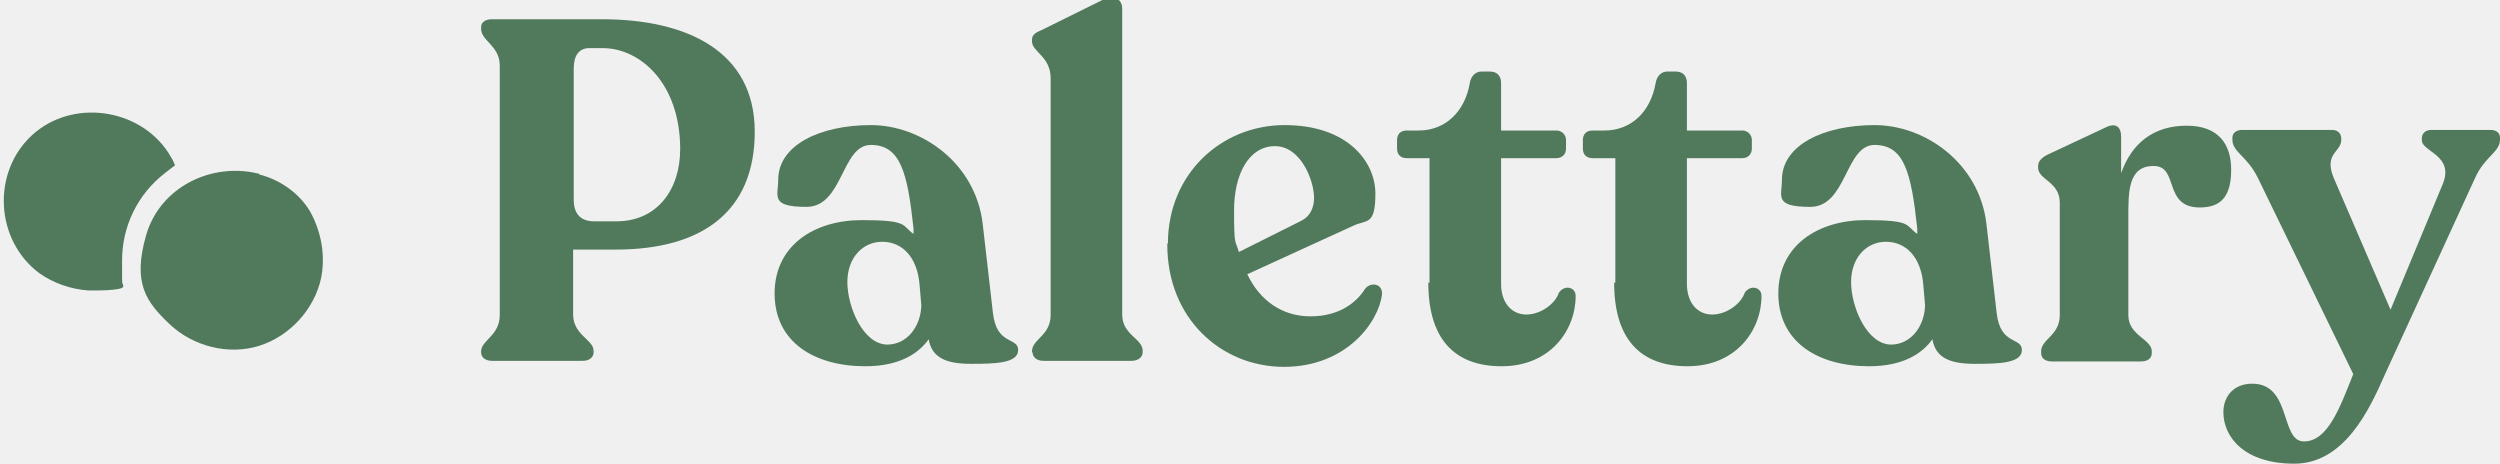
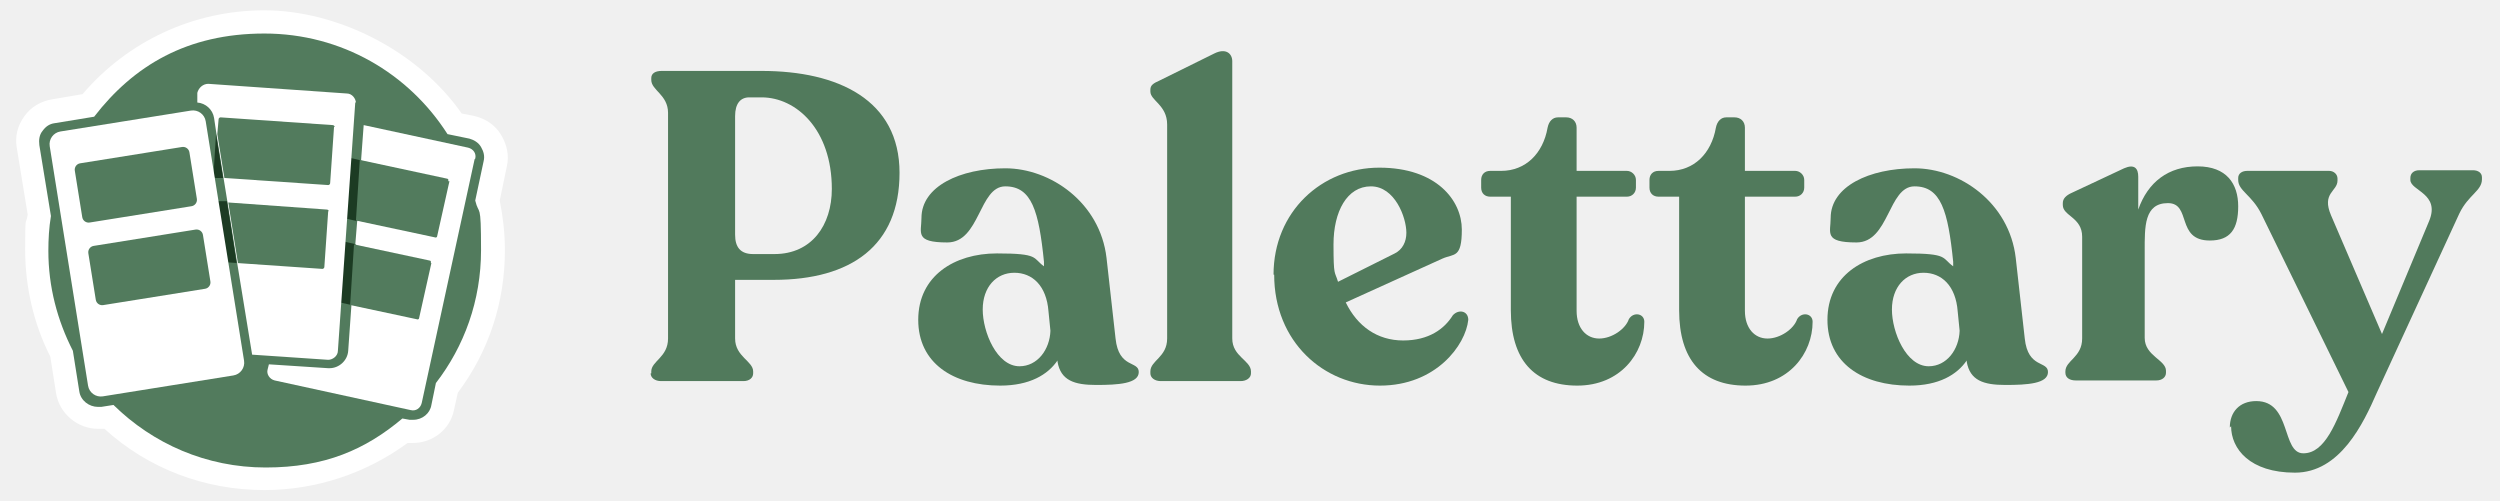
- <svg xmlns="http://www.w3.org/2000/svg" id="Layer_1" version="1.1" viewBox="0 0 415.7 77.1">
+ <svg xmlns="http://www.w3.org/2000/svg" id="Cropped_Logo" version="1.1" viewBox="0 0 387.7 77.6">
  <defs>
    <style>
      .st0, .st1 {
+         fill: #fff;
+       }
+ 
+       .st2 {
+         fill: #1c3b23;
+       }
+ 
+       .st3 {
        fill: #517a5c;
+       }
+ 
+       .st4 {
+         fill: #527b5d;
      }

      .st1 {
        display: none;
      }
    </style>
  </defs>
-   <g id="Cropped_Logo">
-     <g id="Color">
-       <g>
-         <path class="st0" d="M80,58.7v-.3c0-1.8,3.1-2.6,3.1-6V10.9c0-3.3-3.1-4.1-3.1-6.1v-.3c0-.8.7-1.3,1.8-1.3h18.3c14.1,0,25.4,5.3,25.4,18.7s-8.9,19.6-23.1,19.6h-7.1v10.8c0,3.4,3.4,4.2,3.4,6v.3c0,.8-.7,1.4-1.8,1.4h-15.1c-1.1,0-1.8-.6-1.8-1.4h0ZM98.7,36.8h3.8c6.8,0,10.6-5.3,10.6-12,0-10.9-6.6-16.8-12.9-16.8h-2.2c-1.7,0-2.6,1.2-2.6,3.4v21.8c0,2.2,1,3.6,3.4,3.6h-.1Z" />
-         <path class="st0" d="M154.5,56.3c-1.8,2.6-5.1,4.6-10.6,4.6-8.6,0-15.1-4.1-15.1-12.1s6.6-12.2,14.5-12.2,6.6.9,8.6,2.3v-.9c-1-9.4-2.2-13.9-7.1-13.9s-4.6,10.3-10.7,10.3-4.7-1.8-4.7-4.5c0-5.8,7-9.1,15.4-9.1s17.4,6.3,18.6,16.4l1.7,14.8c.6,5.5,4.2,4,4.2,6.2s-3.8,2.3-7.8,2.3-6.6-.9-7.1-4.2h.1ZM147.5,57.3c3.4,0,5.6-3.1,5.7-6.5l-.3-3.5c-.4-4.7-3-7.1-6.2-7.1s-5.8,2.6-5.8,6.7,2.6,10.4,6.7,10.4h0Z" />
-         <path class="st0" d="M171.6,58.7v-.3c0-2,3.1-2.6,3.1-6V13c0-3.6-3.1-4.4-3.1-6.1v-.3c0-.8.6-1.2,1.6-1.6L183.3,0c2.1-1,3.3,0,3.3,1.4v50.9c0,3.4,3.4,4,3.4,6v.3c0,.8-.8,1.4-1.8,1.4h-14.7c-1.1,0-1.8-.6-1.8-1.4h-.1Z" />
-         <path class="st0" d="M194.2,40.5c0-11.6,8.9-19.7,19.4-19.7s15.1,6.1,15.1,11.4-1.4,4.3-3.6,5.3l-17.7,8.1c2.1,4.4,5.8,7,10.5,7s7.6-2.2,9.1-4.6c1-1.2,2.9-.8,2.8.9-.5,4.6-5.9,12.1-16.3,12.1s-19.4-8-19.4-20.3v-.2ZM206,41.9l10.4-5.2c1.4-.7,2.1-2.1,2.1-3.8,0-2.9-2.2-8.6-6.5-8.6s-6.8,4.6-6.8,10.7.2,4.8.8,6.9Z" />
-         <path class="st0" d="M237.7,47v-20.7h-3.8c-1,0-1.6-.6-1.6-1.6v-1.4c0-1,.6-1.6,1.6-1.6h2c4.5,0,7.7-3.2,8.5-7.9.2-1.2,1-1.9,1.9-1.9h1.5c1.1,0,1.8.7,1.8,1.9v7.9h9.2c.9,0,1.6.7,1.6,1.6v1.4c0,1-.7,1.6-1.6,1.6h-9.2v20.9c0,3.2,1.8,5.1,4.2,5.1s4.8-1.8,5.4-3.6c.9-1.4,2.8-1,2.8.5,0,5.8-4.3,11.7-12.3,11.7s-12.2-4.7-12.2-13.9h.2Z" />
-         <path class="st0" d="M268.6,47v-20.7h-3.8c-1,0-1.6-.6-1.6-1.6v-1.4c0-1,.6-1.6,1.6-1.6h2c4.5,0,7.7-3.2,8.5-7.9.2-1.2,1-1.9,1.9-1.9h1.5c1.1,0,1.8.7,1.8,1.9v7.9h9.2c.9,0,1.6.7,1.6,1.6v1.4c0,1-.7,1.6-1.6,1.6h-9.2v20.9c0,3.2,1.8,5.1,4.2,5.1s4.8-1.8,5.4-3.6c.9-1.4,2.8-1,2.8.5,0,5.8-4.3,11.7-12.3,11.7s-12.2-4.7-12.2-13.9h.2Z" />
-         <path class="st0" d="M321.4,56.3c-1.8,2.6-5.1,4.6-10.6,4.6-8.6,0-15.1-4.1-15.1-12.1s6.6-12.2,14.5-12.2,6.6.9,8.6,2.3v-.9c-1-9.4-2.2-13.9-7.1-13.9s-4.6,10.3-10.7,10.3-4.7-1.8-4.7-4.5c0-5.8,7-9.1,15.4-9.1s17.4,6.3,18.6,16.4l1.7,14.8c.6,5.5,4.2,4,4.2,6.2s-3.8,2.3-7.8,2.3-6.6-.9-7.1-4.2h.1ZM314.4,57.3c3.4,0,5.6-3.1,5.7-6.5l-.3-3.5c-.4-4.7-3-7.1-6.2-7.1s-5.8,2.6-5.8,6.7,2.6,10.4,6.7,10.4h-.1Z" />
-         <path class="st0" d="M339.4,58.7v-.3c0-2,3.1-2.6,3.1-6v-18.7c0-3.5-3.6-3.8-3.6-5.8v-.3c0-.8.6-1.4,1.6-1.9l9.6-4.5c1.8-.9,2.6,0,2.6,1.5v6.1c1.8-5.1,5.5-7.9,10.9-7.9s7.4,3.2,7.4,7.3-1.4,6.3-5.2,6.3c-6.2,0-3.4-6.9-7.7-6.9s-4.2,4.4-4.2,8.8v16c0,3.4,3.9,4,3.9,6v.3c0,.9-.7,1.4-1.8,1.4h-14.8c-1.1,0-1.8-.5-1.8-1.4Z" />
-         <path class="st0" d="M369.7,68.6c0-2.8,1.8-4.8,4.8-4.8,6.6,0,4.6,9.6,8.6,9.6s6-5.7,8.2-11.2l-15.9-32.7c-1.8-3.6-4.2-4.2-4.2-6.3v-.3c0-.8.7-1.3,1.6-1.3h15c.9,0,1.5.6,1.5,1.4v.3c0,2-3,2.2-1.2,6.4l9.4,21.8,8.6-20.7c2.2-5-3.4-5.5-3.4-7.5v-.3c0-.8.6-1.4,1.6-1.4h9.8c1,0,1.6.5,1.6,1.3v.3c0,2.1-2.5,2.8-4.1,6.3l-15.1,32.9c-2.5,5.7-6.7,14.7-15,14.7s-11.8-4.4-11.8-8.6h0Z" />
+   <g id="Text_Group">
+     <path class="st3" d="M101,57.9v-.3c0-1.6,2.6-2.2,2.6-5.1V17.5c0-2.8-2.6-3.5-2.6-5.1v-.3c0-.7.6-1.1,1.6-1.1h15.5c11.9,0,21.4,4.5,21.4,15.8s-7.5,16.6-19.5,16.6h-6v9.1c0,2.8,2.8,3.5,2.8,5.1v.3c0,.7-.6,1.2-1.5,1.2h-12.8c-.9,0-1.6-.5-1.6-1.2ZM116.9,39.4h3.2c5.8,0,8.9-4.5,8.9-10.1,0-9.2-5.5-14.2-10.9-14.2h-1.9c-1.4,0-2.2,1-2.2,2.9v18.4c0,1.9.8,3,2.8,3Z" />
+     <path class="st3" d="M164,55.9c-1.5,2.2-4.3,3.9-8.9,3.9-7.3,0-12.7-3.5-12.7-10.2,0-6.8,5.6-10.3,12.2-10.3s5.5.7,7.3,2v-.7c-.8-7.9-1.9-11.7-6-11.7s-3.9,8.7-9,8.7-4-1.5-4-3.8c0-4.9,6-7.7,13-7.7s14.7,5.3,15.7,13.9l1.4,12.5c.5,4.7,3.6,3.4,3.6,5.2s-3.2,2-6.6,2-5.5-.7-6-3.6ZM158.1,56.8c2.8,0,4.7-2.6,4.8-5.5l-.3-3c-.3-4-2.5-6-5.3-6s-4.9,2.2-4.9,5.7,2.2,8.8,5.7,8.8Z" />
+     <path class="st3" d="M178.4,57.9v-.3c0-1.7,2.6-2.2,2.6-5.1V19.3c0-3-2.6-3.7-2.6-5.1v-.3c0-.7.5-1,1.4-1.4l8.5-4.2c1.8-.9,2.8,0,2.8,1.2v43c0,2.8,2.9,3.4,2.9,5.1v.3c0,.7-.7,1.2-1.6,1.2h-12.4c-.9,0-1.6-.5-1.6-1.2Z" />
+     <path class="st3" d="M197.5,42.6c0-9.8,7.5-16.6,16.4-16.6s12.8,5.1,12.8,9.6-1.2,3.7-3,4.5l-15,6.8c1.8,3.7,4.9,5.9,8.9,5.9s6.4-1.8,7.7-3.9c.9-1,2.4-.7,2.4.7-.4,3.9-5,10.2-13.7,10.2s-16.4-6.8-16.4-17.2ZM207.5,43.7l8.8-4.4c1.2-.6,1.8-1.8,1.8-3.2,0-2.4-1.8-7.2-5.5-7.2s-5.8,3.9-5.8,9,.2,4.1.7,5.8Z" />
+     <path class="st3" d="M234.3,48v-17.5h-3.2c-.8,0-1.4-.5-1.4-1.4v-1.2c0-.8.5-1.4,1.4-1.4h1.7c3.8,0,6.5-2.7,7.2-6.7.2-1,.8-1.6,1.6-1.6h1.3c.9,0,1.6.6,1.6,1.6v6.7h7.8c.7,0,1.4.6,1.4,1.4v1.2c0,.8-.6,1.4-1.4,1.4h-7.8v17.7c0,2.7,1.5,4.3,3.5,4.3s4.1-1.5,4.6-3c.7-1.2,2.4-.9,2.4.4,0,4.9-3.7,9.9-10.4,9.9s-10.3-4-10.3-11.7Z" />
+     <path class="st3" d="M260.4,48v-17.5h-3.2c-.8,0-1.4-.5-1.4-1.4v-1.2c0-.8.5-1.4,1.4-1.4h1.7c3.8,0,6.5-2.7,7.2-6.7.2-1,.8-1.6,1.6-1.6h1.3c.9,0,1.6.6,1.6,1.6v6.7h7.8c.7,0,1.4.6,1.4,1.4v1.2c0,.8-.6,1.4-1.4,1.4h-7.8v17.7c0,2.7,1.5,4.3,3.5,4.3s4.1-1.5,4.6-3c.7-1.2,2.4-.9,2.4.4,0,4.9-3.7,9.9-10.4,9.9s-10.3-4-10.3-11.7Z" />
+     <path class="st3" d="M305,55.9c-1.5,2.2-4.3,3.9-8.9,3.9-7.3,0-12.7-3.5-12.7-10.2,0-6.8,5.6-10.3,12.2-10.3s5.5.7,7.3,2v-.7c-.8-7.9-1.9-11.7-6-11.7s-3.9,8.7-9,8.7-4-1.5-4-3.8c0-4.9,6-7.7,13-7.7s14.7,5.3,15.7,13.9l1.4,12.5c.5,4.7,3.6,3.4,3.6,5.2s-3.2,2-6.6,2-5.5-.7-6-3.6ZM299.1,56.8c2.8,0,4.7-2.6,4.8-5.5l-.3-3c-.3-4-2.5-6-5.3-6s-4.9,2.2-4.9,5.7,2.2,8.8,5.7,8.8Z" />
+     <path class="st3" d="M320.3,57.9v-.3c0-1.7,2.6-2.2,2.6-5.1v-15.8c0-3-3-3.2-3-4.9v-.3c0-.7.5-1.2,1.4-1.6l8.1-3.8c1.6-.7,2.2,0,2.2,1.3v5.1c1.5-4.3,4.7-6.7,9.2-6.7s6.3,2.7,6.3,6.2-1.2,5.3-4.4,5.3c-5.3,0-2.8-5.8-6.5-5.8s-3.6,3.7-3.6,7.4v13.5c0,2.8,3.3,3.4,3.3,5.1v.3c0,.7-.6,1.2-1.5,1.2h-12.5c-.9,0-1.6-.4-1.6-1.2Z" />
+     <path class="st3" d="M345.8,66.3c0-2.4,1.5-4.1,4.1-4.1,5.5,0,3.9,8.1,7.3,8.1s5.1-4.8,7-9.5l-13.5-27.6c-1.5-3-3.6-3.6-3.6-5.3v-.3c0-.7.6-1.1,1.4-1.1h12.7c.7,0,1.3.5,1.3,1.2v.3c0,1.7-2.5,1.9-1,5.4l7.9,18.4,7.3-17.5c1.8-4.3-2.9-4.7-2.9-6.4v-.3c0-.7.5-1.2,1.4-1.2h8.3c.8,0,1.4.4,1.4,1.1v.3c0,1.8-2.1,2.4-3.5,5.3l-12.8,27.8c-2.1,4.8-5.7,12.4-12.7,12.4s-9.9-3.7-9.9-7.2Z" />
+   </g>
+   <g id="Logomark">
+     <g id="V_4.1_-_MK_II">
+       <path id="Solid_Layer_2__x28_x5_x29_" class="st0" d="M41,76c-9.2,0-18-3.3-24.8-9.5h0c-.3,0-.7,0-1,0-3.2,0-6-2.4-6.5-5.5l-.9-5.7c-2.6-5.1-3.9-10.9-3.9-16.6s.1-3.6.4-5.4l-1.7-10.4c-.3-1.7.1-3.4,1.2-4.9,1-1.4,2.5-2.3,4.3-2.6l4.7-.8C19.8,6.4,30,1.6,41,1.6s23.6,6,30.6,16l2,.4c1.7.4,3.2,1.4,4.1,2.9.9,1.5,1.3,3.2.9,4.9l-1.1,5.3c.5,2.5.8,5.1.8,7.7,0,8.1-2.5,15.7-7.3,22.1l-.6,2.7c-.6,3-3.3,5.1-6.4,5.1s-.5,0-.8,0c-6.4,4.7-14.2,7.3-22.2,7.3Z" />
+       <path id="Solid_Layer_2__x28_x3_x29_" class="st1" d="M41,74.6c-9.1,0-17.7-3.4-24.3-9.6h-.8c-.3.2-.5.2-.8.2-2.5,0-4.6-1.8-5-4.3l-.9-5.9c-2.5-5-3.9-10.6-3.9-16.2s.1-3.6.4-5.4l-1.7-10.7c-.2-1.3.1-2.7.9-3.8.8-1.1,2-1.8,3.3-2l5.2-.8C20.3,7.8,30.3,3.1,41,3.1s23,5.9,29.7,15.8l2.5.6c1.3.3,2.5,1.1,3.2,2.2.7,1.1,1,2.5.7,3.8l-1.2,5.6c.6,2.5.8,5.1.8,7.7,0,7.8-2.5,15.3-7.2,21.5l-.6,3c-.5,2.3-2.6,4-5,4s-.7,0-1.1-.1h0c-6.2,4.8-13.9,7.4-21.8,7.4Z" />
+       <path id="Solid_Layer_1" class="st4" d="M74.6,22.8c-.4-.7-1.1-1.1-1.8-1.3l-3.4-.7c-6-9.4-16.4-15.6-28.4-15.6s-20.3,5-26.4,12.9l-6.1,1c-.8.1-1.4.5-1.9,1.2-.5.6-.6,1.4-.5,2.2l1.8,11c-.3,1.8-.4,3.6-.4,5.4,0,5.6,1.4,10.8,3.8,15.5l1,6.3c.2,1.4,1.5,2.4,2.9,2.4s.3,0,.5,0l1.9-.3c6.1,6,14.4,9.7,23.6,9.7s15.5-2.8,21.2-7.6l1.1.2c.2,0,.4,0,.6,0,1.4,0,2.6-1,2.8-2.3l.7-3.4c4.4-5.7,7-12.8,7-20.6s-.3-5.2-.9-7.7l1.3-6.1c.2-.8,0-1.5-.4-2.2Z" />
+       <g id="Right_Default">
+         <path class="st0" d="M73.6,24.7l-8.2,37.8c-.2.8-.9,1.3-1.7,1.1l-21.1-4.6c-.8-.2-1.3-1-1.1-1.7l.2-.8,9.2.6h.2c1.5,0,2.8-1.2,2.9-2.7l.5-7.1.6-9.4.3-3.7.6-9.4.4-5.4,16.2,3.5c.8.2,1.3.9,1.1,1.7Z" />
+         <path class="st2" d="M56,24.9l-.6,9.4-4.8-1.1c-.2,0-.3-.2-.2-.4l1.8-8.5c0-.2.2-.3.4-.2l3.5.8Z" />
+         <path class="st4" d="M69.7,28.1l-1.9,8.5c0,.2-.2.3-.4.2l-12.2-2.6.6-9.4,13.5,2.9c.2,0,.3.2.2.4Z" />
+         <path class="st2" d="M55.1,37.9l-.6,9.4-6.7-1.5c-.2,0-.3-.2-.2-.4l1.9-8.5c0-.2.2-.3.4-.2l5.4,1.2Z" />
+         <path class="st4" d="M66.9,40.8l-1.9,8.5c0,.2-.2.3-.4.2l-10.3-2.2.6-9.4,11.7,2.5c.2,0,.3.2.2.4Z" />
      </g>
-       <g id="Palette1">
-         <path class="st1" d="M50.4,9.2H-.2c-9.5,0-17.2,7.7-17.2,17.2v23.9c0,7.1,3.8,13.2,9.5,16.6,2.4,1.4,5.4,0,5.9-2.6,1.3-5.8,4.5-10,8.3-10s7.7,5,8.7,11.7c.3,2,1.9,3.5,3.9,3.5h31.5c9.5,0,17.2-7.7,17.2-17.2v-26c0-9.5-7.7-17.2-17.2-17.2h0Z" />
-         <g id="Circles3">
-           <path class="st0" d="M43.1,28.9c-7.9-2-16.5,2.2-18.8,10.2s0,11.1,3.9,14.8,9.8,5.2,14.9,3.6,9.2-6.1,10.3-11.3c.7-3.5.1-7.2-1.5-10.4s-4.9-5.8-8.8-6.8Z" />
-           <path class="st0" d="M27.4,28.8c-4.5,3.5-7.1,8.8-7.1,14.5s0,2.9.2,4.3c.1.8-5.3.7-5.8.7-2.9-.2-5.8-1.2-8.2-2.9C-.8,39.9-1.4,28.7,5.3,22.5c6.6-6.1,17.8-4.6,22.7,2.9.2.3.4.7.6,1s.5,1.1.5,1.1-1.1.8-1.7,1.3Z" />
-         </g>
+       <g id="Center">
+         <path class="st0" d="M55.1,15.8l-2.7,38.6c0,.8-.8,1.4-1.5,1.4l-11.8-.8-2.3-14.1-1.5-9.4-.6-3.7-1.1-6.8-.4-2.7c-.2-1.3-1.3-2.3-2.6-2.4v-1.5c.2-.8.9-1.4,1.7-1.4l21.5,1.5c.8,0,1.4.8,1.4,1.5Z" />
+         <path class="st2" d="M34.7,27.6h-1.3c-.2-.1-.3-.2-.3-.4l.4-6.4,1.1,6.8Z" />
+         <path class="st4" d="M51.8,19.7l-.6,8.7c0,.2-.2.3-.3.3l-16.1-1.1-1.1-6.8.2-2.3c0-.2.2-.3.3-.3l17.4,1.2c.2,0,.3.2.3.3Z" />
+         <path class="st2" d="M36.8,40.8l-4.3-.3c-.2,0-.3-.2-.3-.3l.6-8.7c0-.2.2-.3.3-.3h2.1c0,.1,1.5,9.6,1.5,9.6Z" />
+         <path class="st4" d="M50.9,32.7l-.6,8.7c0,.2-.2.3-.3.3l-13.1-.9-1.5-9.4,15.3,1.1c.2,0,.3.2.3.3Z" />
+       </g>
+       <g id="Left">
+         <rect class="st0" x="10.5" y="18.5" width="24.5" height="41.6" rx="2" ry="2" transform="translate(-5.9 4.1) rotate(-9.1)" />
+         <rect class="st4" x="12.1" y="24" width="18" height="9.3" rx="1" ry="1" transform="translate(-4.3 3.7) rotate(-9.1)" />
+         <rect class="st4" x="14.2" y="36.8" width="18" height="9.3" rx="1" ry="1" transform="translate(-6.3 4.2) rotate(-9.1)" />
      </g>
    </g>
  </g>
</svg>
